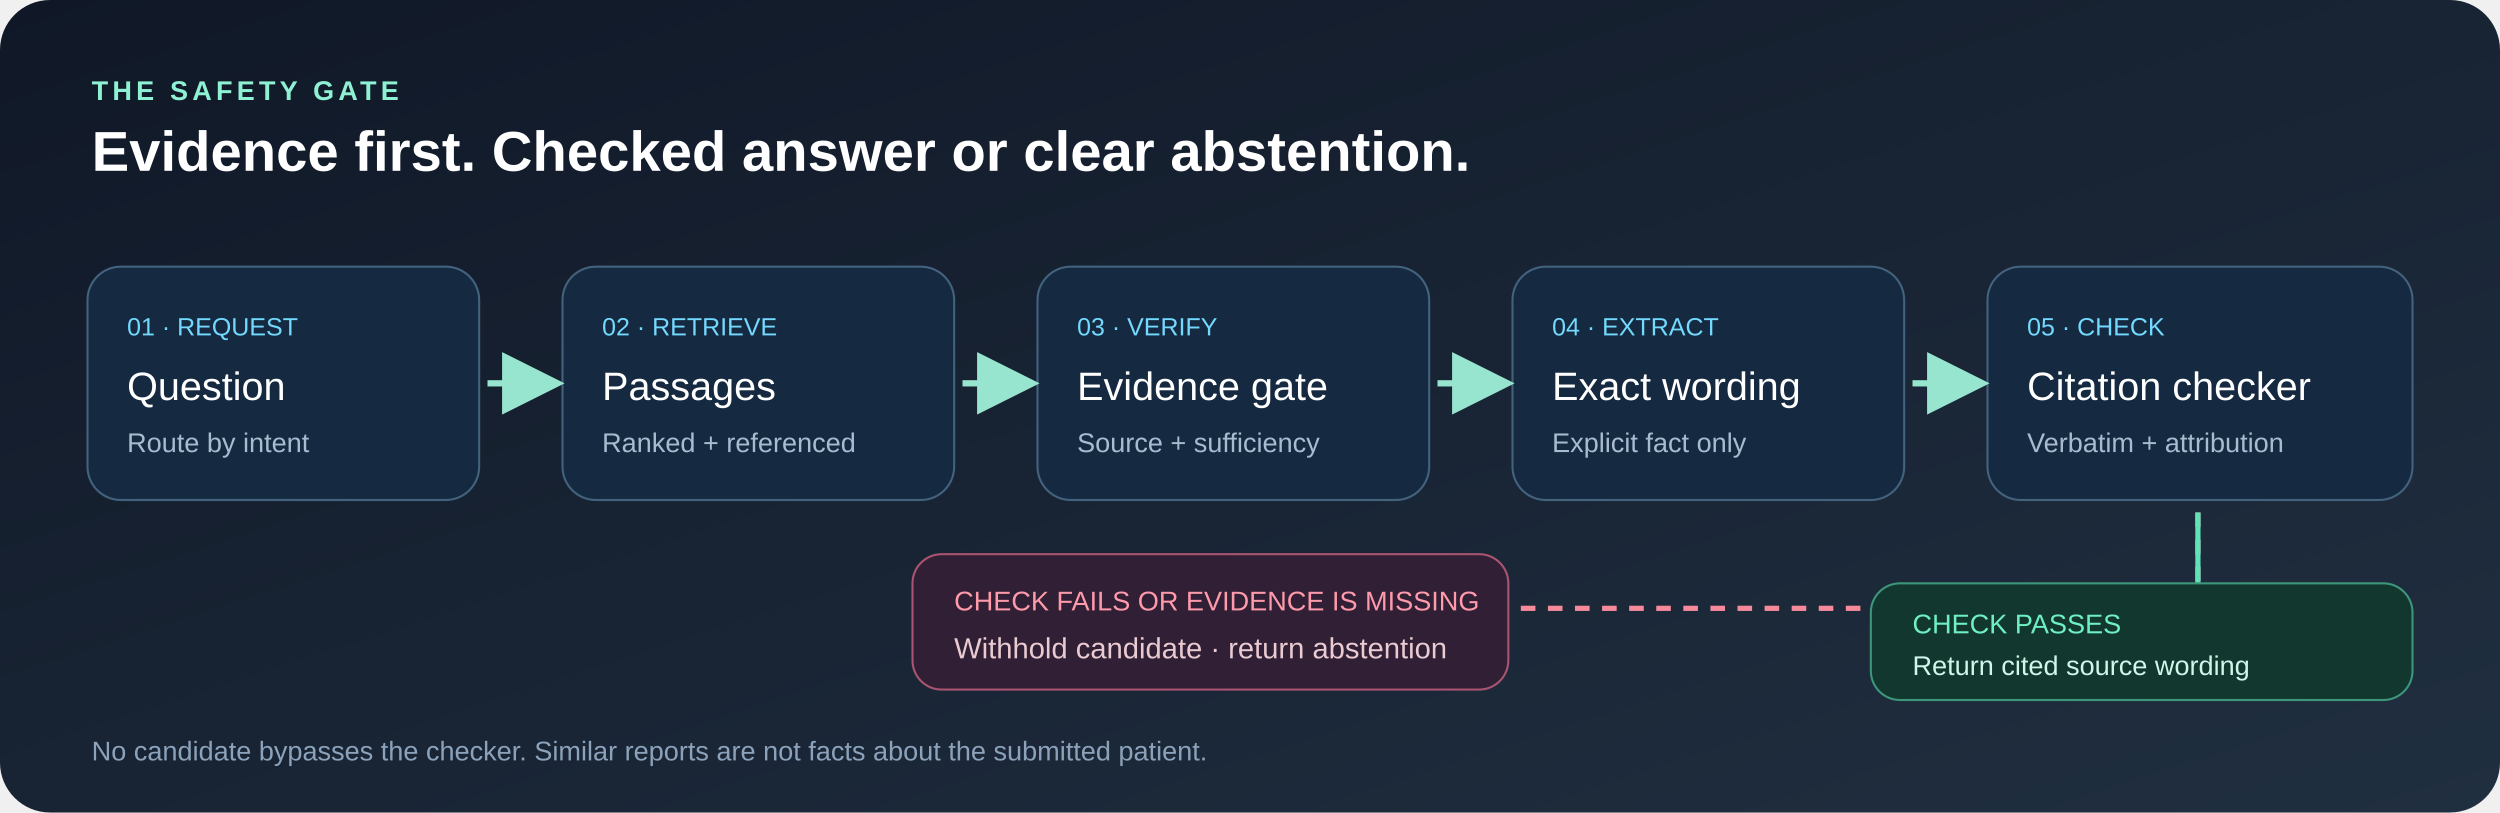
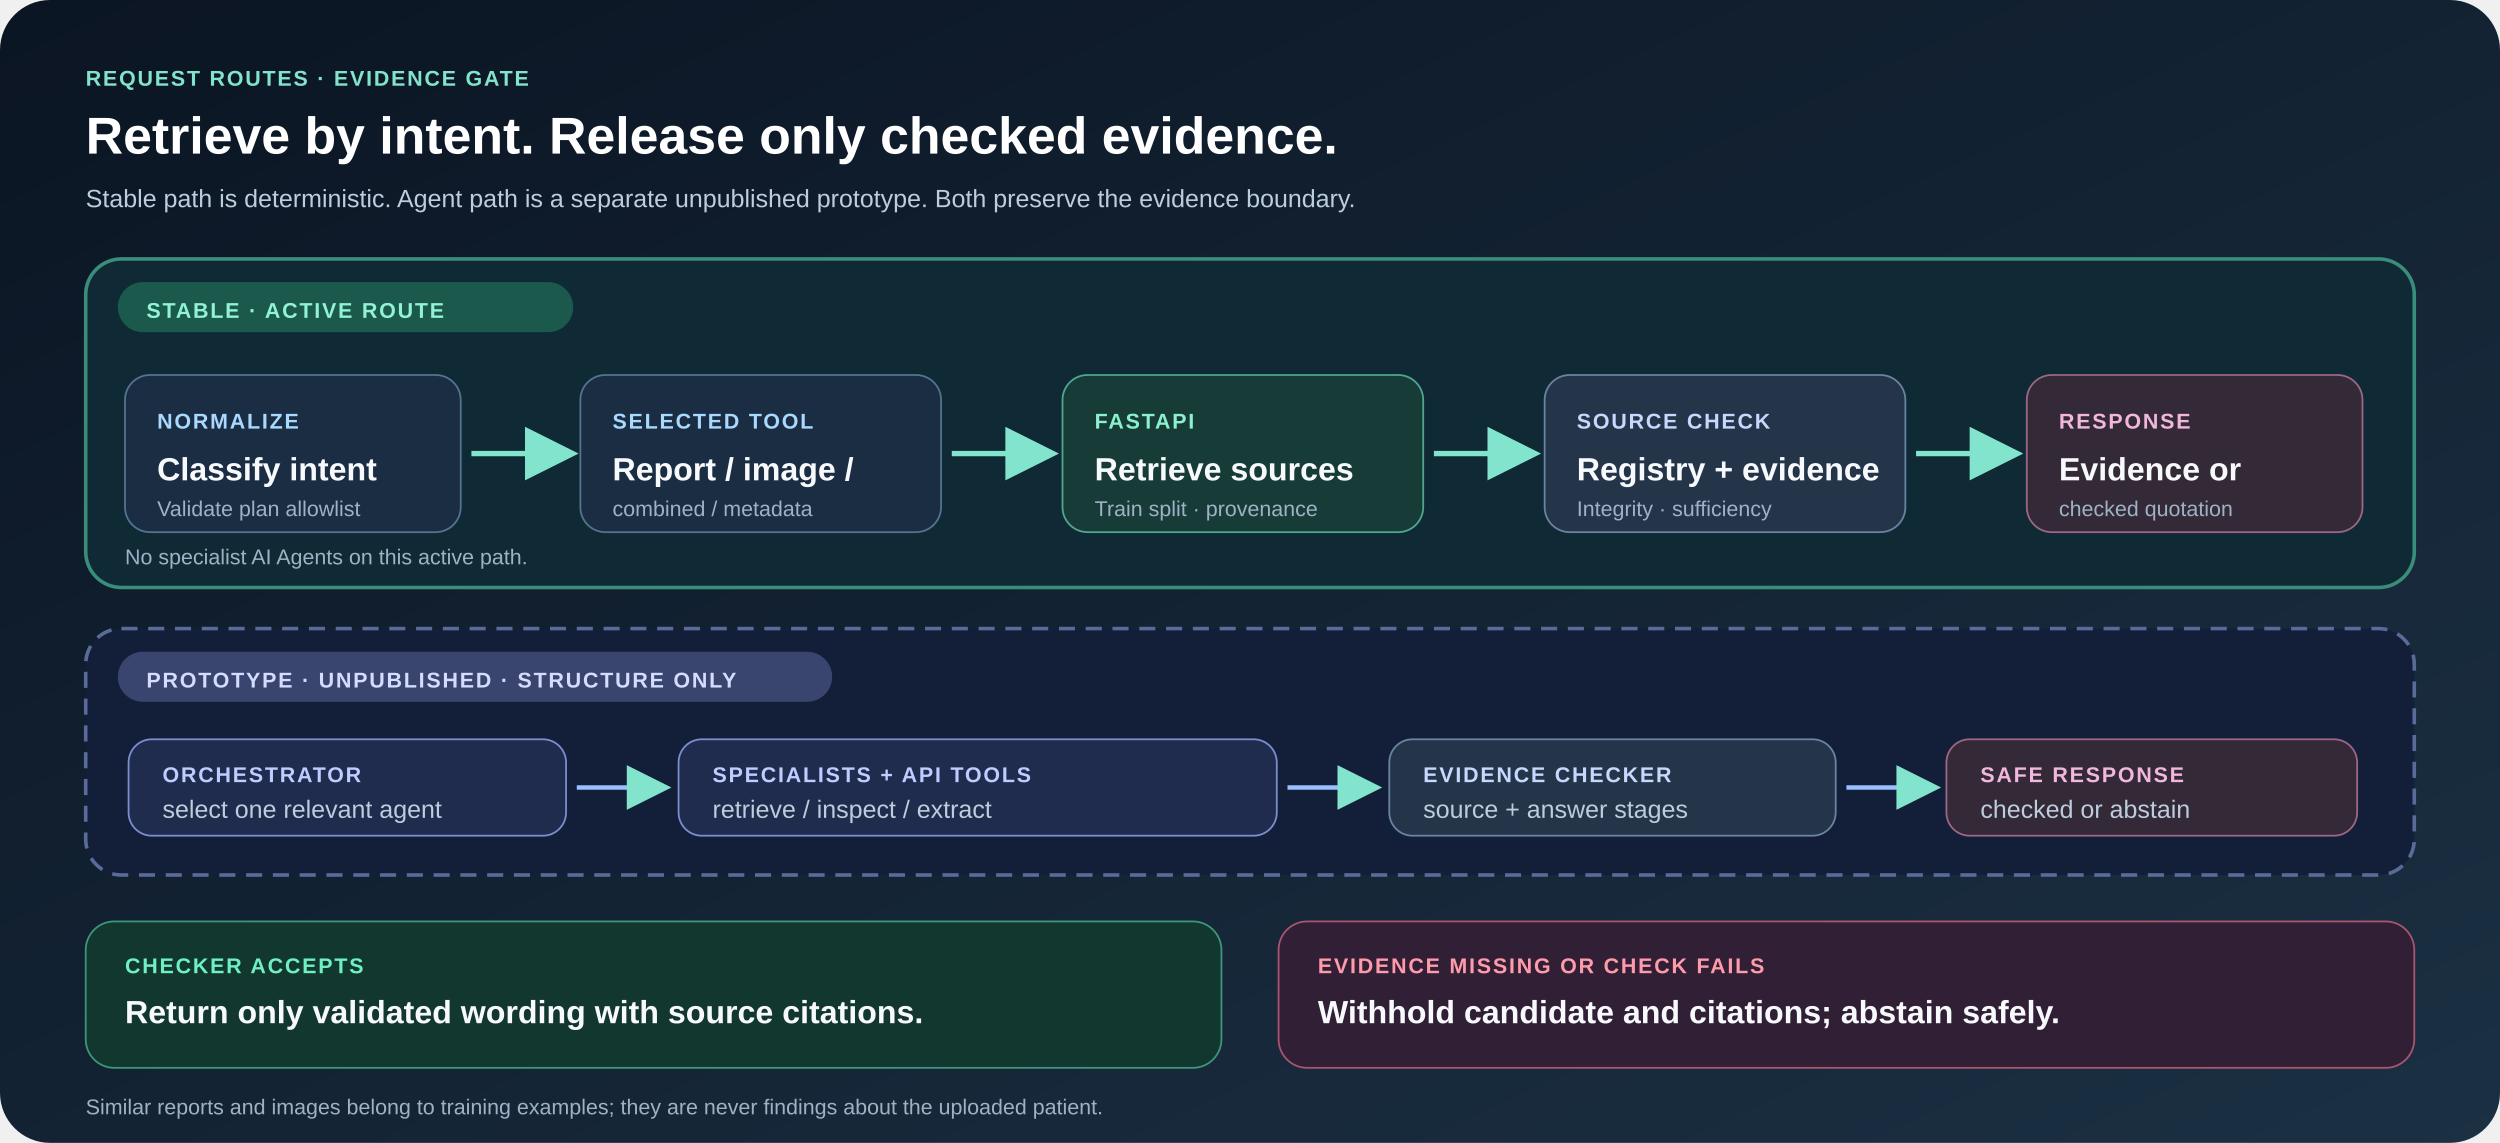
- <svg xmlns="http://www.w3.org/2000/svg" width="1200" height="390" viewBox="0 0 1200 390" role="img">
+ <svg xmlns="http://www.w3.org/2000/svg" width="1400" height="640" viewBox="0 0 1400 640" role="img" aria-labelledby="title desc">
  <defs>
-     <linearGradient id="b" x2="1" y2="1">
-       <stop stop-color="#101827" />
-       <stop offset="1" stop-color="#202f40" />
+     <linearGradient id="bg" x2="1" y2="1">
+       <stop stop-color="#0b1523" />
+       <stop offset="1" stop-color="#1b3043" />
    </linearGradient>
-     <marker id="m" markerWidth="10" markerHeight="10" refX="8" refY="5" orient="auto">
-       <path d="M0 0L10 5L0 10z" fill="#98e5cf" />
+     <marker id="a" markerWidth="10" markerHeight="10" refX="8" refY="5" orient="auto">
+       <path d="M0 0L10 5L0 10Z" fill="#82e4cc" />
    </marker>
+     <marker id="r" markerWidth="10" markerHeight="10" refX="8" refY="5" orient="auto">
+       <path d="M0 0L10 5L0 10Z" fill="#ff9ba9" />
+     </marker>
+     <style>text{font-family:Arial,Helvetica,sans-serif}.s{font-size:14px;fill:#bdcddd}.t{font-size:12px;fill:#9eb2c6}.h{font-size:18px;font-weight:bold;fill:#f7f9fc}.k{font-size:12px;font-weight:bold;letter-spacing:1px}</style>
  </defs>
-   <rect width="1200" height="390" rx="24" fill="url(#b)" />
-   <text x="44" y="48" fill="#8ef1d4" font-family="Arial" font-size="13" font-weight="bold" letter-spacing="2">THE SAFETY GATE</text>
-   <text x="44" y="82" fill="#fff" font-family="Arial" font-size="27" font-weight="bold">Evidence first. Checked answer or clear abstention.</text>
-   <g font-family="Arial">
-     <g>
-       <rect x="42" y="128" width="188" height="112" rx="16" fill="#152a40" stroke="#42627e" />
-       <text x="61" y="161" fill="#73d9ff" font-size="12">01 · REQUEST</text>
-       <text x="61" y="192" fill="#fff" font-size="19">Question</text>
-       <text x="61" y="217" fill="#a9bbcf" font-size="13">Route by intent</text>
-     </g>
-     <g>
-       <rect x="270" y="128" width="188" height="112" rx="16" fill="#152a40" stroke="#42627e" />
-       <text x="289" y="161" fill="#73d9ff" font-size="12">02 · RETRIEVE</text>
-       <text x="289" y="192" fill="#fff" font-size="19">Passages</text>
-       <text x="289" y="217" fill="#a9bbcf" font-size="13">Ranked + referenced</text>
-     </g>
-     <g>
-       <rect x="498" y="128" width="188" height="112" rx="16" fill="#152a40" stroke="#42627e" />
-       <text x="517" y="161" fill="#73d9ff" font-size="12">03 · VERIFY</text>
-       <text x="517" y="192" fill="#fff" font-size="19">Evidence gate</text>
-       <text x="517" y="217" fill="#a9bbcf" font-size="13">Source + sufficiency</text>
-     </g>
-     <g>
-       <rect x="726" y="128" width="188" height="112" rx="16" fill="#152a40" stroke="#42627e" />
-       <text x="745" y="161" fill="#73d9ff" font-size="12">04 · EXTRACT</text>
-       <text x="745" y="192" fill="#fff" font-size="19">Exact wording</text>
-       <text x="745" y="217" fill="#a9bbcf" font-size="13">Explicit fact only</text>
-     </g>
-     <g>
-       <rect x="954" y="128" width="204" height="112" rx="16" fill="#152a40" stroke="#42627e" />
-       <text x="973" y="161" fill="#73d9ff" font-size="12">05 · CHECK</text>
-       <text x="973" y="192" fill="#fff" font-size="19">Citation checker</text>
-       <text x="973" y="217" fill="#a9bbcf" font-size="13">Verbatim + attribution</text>
-     </g>
+   <rect width="1400" height="640" rx="28" fill="url(#bg)" />
+   <text x="48" y="48" class="k" fill="#82e4cc">REQUEST ROUTES · EVIDENCE GATE</text>
+   <text x="48" y="86" font-size="29" font-weight="700" fill="#fff">Retrieve by intent. Release only checked evidence.</text>
+   <text x="48" y="116" class="s">Stable path is deterministic. Agent path is a separate unpublished prototype. Both preserve the evidence boundary.</text>
+   <rect x="48" y="145" width="1304" height="184" rx="20" fill="#102a35" stroke="#3a8d7b" stroke-width="2" />
+   <rect x="66" y="158" width="255" height="28" rx="14" fill="#1b594d" />
+   <text x="82" y="178" class="k" fill="#91f2d5">STABLE · ACTIVE ROUTE</text>
+   <g>
+     <rect x="70" y="210" width="188" height="88" rx="14" fill="#1a2d43" stroke="#54738f" />
+     <text x="88" y="240" class="k" fill="#a9d9ff">NORMALIZE</text>
+     <text x="88" y="269" class="h">Classify intent</text>
+     <text x="88" y="289" class="t">Validate plan allowlist</text>
+     <rect x="325" y="210" width="202" height="88" rx="14" fill="#1a2d43" stroke="#54738f" />
+     <text x="343" y="240" class="k" fill="#a9d9ff">SELECTED TOOL</text>
+     <text x="343" y="269" class="h">Report / image /</text>
+     <text x="343" y="289" class="t">combined / metadata</text>
+     <rect x="595" y="210" width="202" height="88" rx="14" fill="#173c38" stroke="#50a68f" />
+     <text x="613" y="240" class="k" fill="#8bf0cd">FASTAPI</text>
+     <text x="613" y="269" class="h">Retrieve sources</text>
+     <text x="613" y="289" class="t">Train split · provenance</text>
+     <rect x="865" y="210" width="202" height="88" rx="14" fill="#24354a" stroke="#6984a2" />
+     <text x="883" y="240" class="k" fill="#c7d8ff">SOURCE CHECK</text>
+     <text x="883" y="269" class="h">Registry + evidence</text>
+     <text x="883" y="289" class="t">Integrity · sufficiency</text>
+     <rect x="1135" y="210" width="188" height="88" rx="14" fill="#342937" stroke="#9d6687" />
+     <text x="1153" y="240" class="k" fill="#f2b7dc">RESPONSE</text>
+     <text x="1153" y="269" class="h">Evidence or</text>
+     <text x="1153" y="289" class="t">checked quotation</text>
  </g>
-   <g fill="none" stroke="#98e5cf" stroke-width="3" marker-end="url(#m)">
-     <path d="M234 184h31" />
-     <path d="M462 184h31" />
-     <path d="M690 184h31" />
-     <path d="M918 184h31" />
+   <g fill="none" stroke="#82e4cc" stroke-width="3" marker-end="url(#a)">
+     <path d="M264 254h54" />
+     <path d="M533 254h54" />
+     <path d="M803 254h54" />
+     <path d="M1073 254h54" />
  </g>
-   <path d="M1055 246v46H674" fill="none" stroke="#f68a9b" stroke-width="2.5" stroke-dasharray="7 6" marker-end="url(#m)" />
-   <rect x="438" y="266" width="286" height="65" rx="14" fill="#311f35" stroke="#a95470" />
-   <text x="458" y="293" fill="#ff9aab" font-family="Arial" font-size="13">CHECK FAILS OR EVIDENCE IS MISSING</text>
-   <text x="458" y="316" fill="#e9cbd1" font-family="Arial" font-size="14">Withhold candidate · return abstention</text>
-   <path d="M1055 246v63h66" fill="none" stroke="#5ee2b8" stroke-width="2.5" marker-end="url(#m)" />
-   <rect x="898" y="280" width="260" height="56" rx="14" fill="#12372f" stroke="#3d967a" />
-   <text x="918" y="304" fill="#6ff0c2" font-family="Arial" font-size="13">CHECK PASSES</text>
-   <text x="918" y="324" fill="#d0f5e9" font-family="Arial" font-size="13">Return cited source wording</text>
-   <text x="44" y="365" fill="#8ca2ba" font-family="Arial" font-size="13">No candidate bypasses the checker. Similar reports are not facts about the submitted patient.</text>
+   <text x="70" y="316" class="t">No specialist AI Agents on this active path.</text>
+   <rect x="48" y="352" width="1304" height="138" rx="20" fill="#131f38" stroke="#596c99" stroke-width="2" stroke-dasharray="9 6" />
+   <rect x="66" y="365" width="400" height="28" rx="14" fill="#39456f" />
+   <text x="82" y="385" class="k" fill="#d4dcff">PROTOTYPE · UNPUBLISHED · STRUCTURE ONLY</text>
+   <rect x="72" y="414" width="245" height="54" rx="13" fill="#202c4d" stroke="#7b8ed0" />
+   <text x="91" y="438" class="k" fill="#bfccff">ORCHESTRATOR</text>
+   <text x="91" y="458" class="s">select one relevant agent</text>
+   <rect x="380" y="414" width="335" height="54" rx="13" fill="#202c4d" stroke="#7b8ed0" />
+   <text x="399" y="438" class="k" fill="#bfccff">SPECIALISTS + API TOOLS</text>
+   <text x="399" y="458" class="s">retrieve / inspect / extract</text>
+   <rect x="778" y="414" width="250" height="54" rx="13" fill="#24354a" stroke="#6984a2" />
+   <text x="797" y="438" class="k" fill="#c7d8ff">EVIDENCE CHECKER</text>
+   <text x="797" y="458" class="s">source + answer stages</text>
+   <rect x="1090" y="414" width="230" height="54" rx="13" fill="#342937" stroke="#9d6687" />
+   <text x="1109" y="438" class="k" fill="#f2b7dc">SAFE RESPONSE</text>
+   <text x="1109" y="458" class="s">checked or abstain</text>
+   <g fill="none" stroke="#9ac0ff" stroke-width="2.5" marker-end="url(#a)">
+     <path d="M323 441h48" />
+     <path d="M721 441h48" />
+     <path d="M1034 441h48" />
+   </g>
+   <rect x="48" y="516" width="636" height="82" rx="16" fill="#12372f" stroke="#3d967a" />
+   <text x="70" y="545" class="k" fill="#6ff0c2">CHECKER ACCEPTS</text>
+   <text x="70" y="573" class="h">Return only validated wording with source citations.</text>
+   <rect x="716" y="516" width="636" height="82" rx="16" fill="#311f35" stroke="#a95470" />
+   <text x="738" y="545" class="k" fill="#ff9aab">EVIDENCE MISSING OR CHECK FAILS</text>
+   <text x="738" y="573" class="h">Withhold candidate and citations; abstain safely.</text>
+   <text x="48" y="624" class="t">Similar reports and images belong to training examples; they are never findings about the uploaded patient.</text>
</svg>
